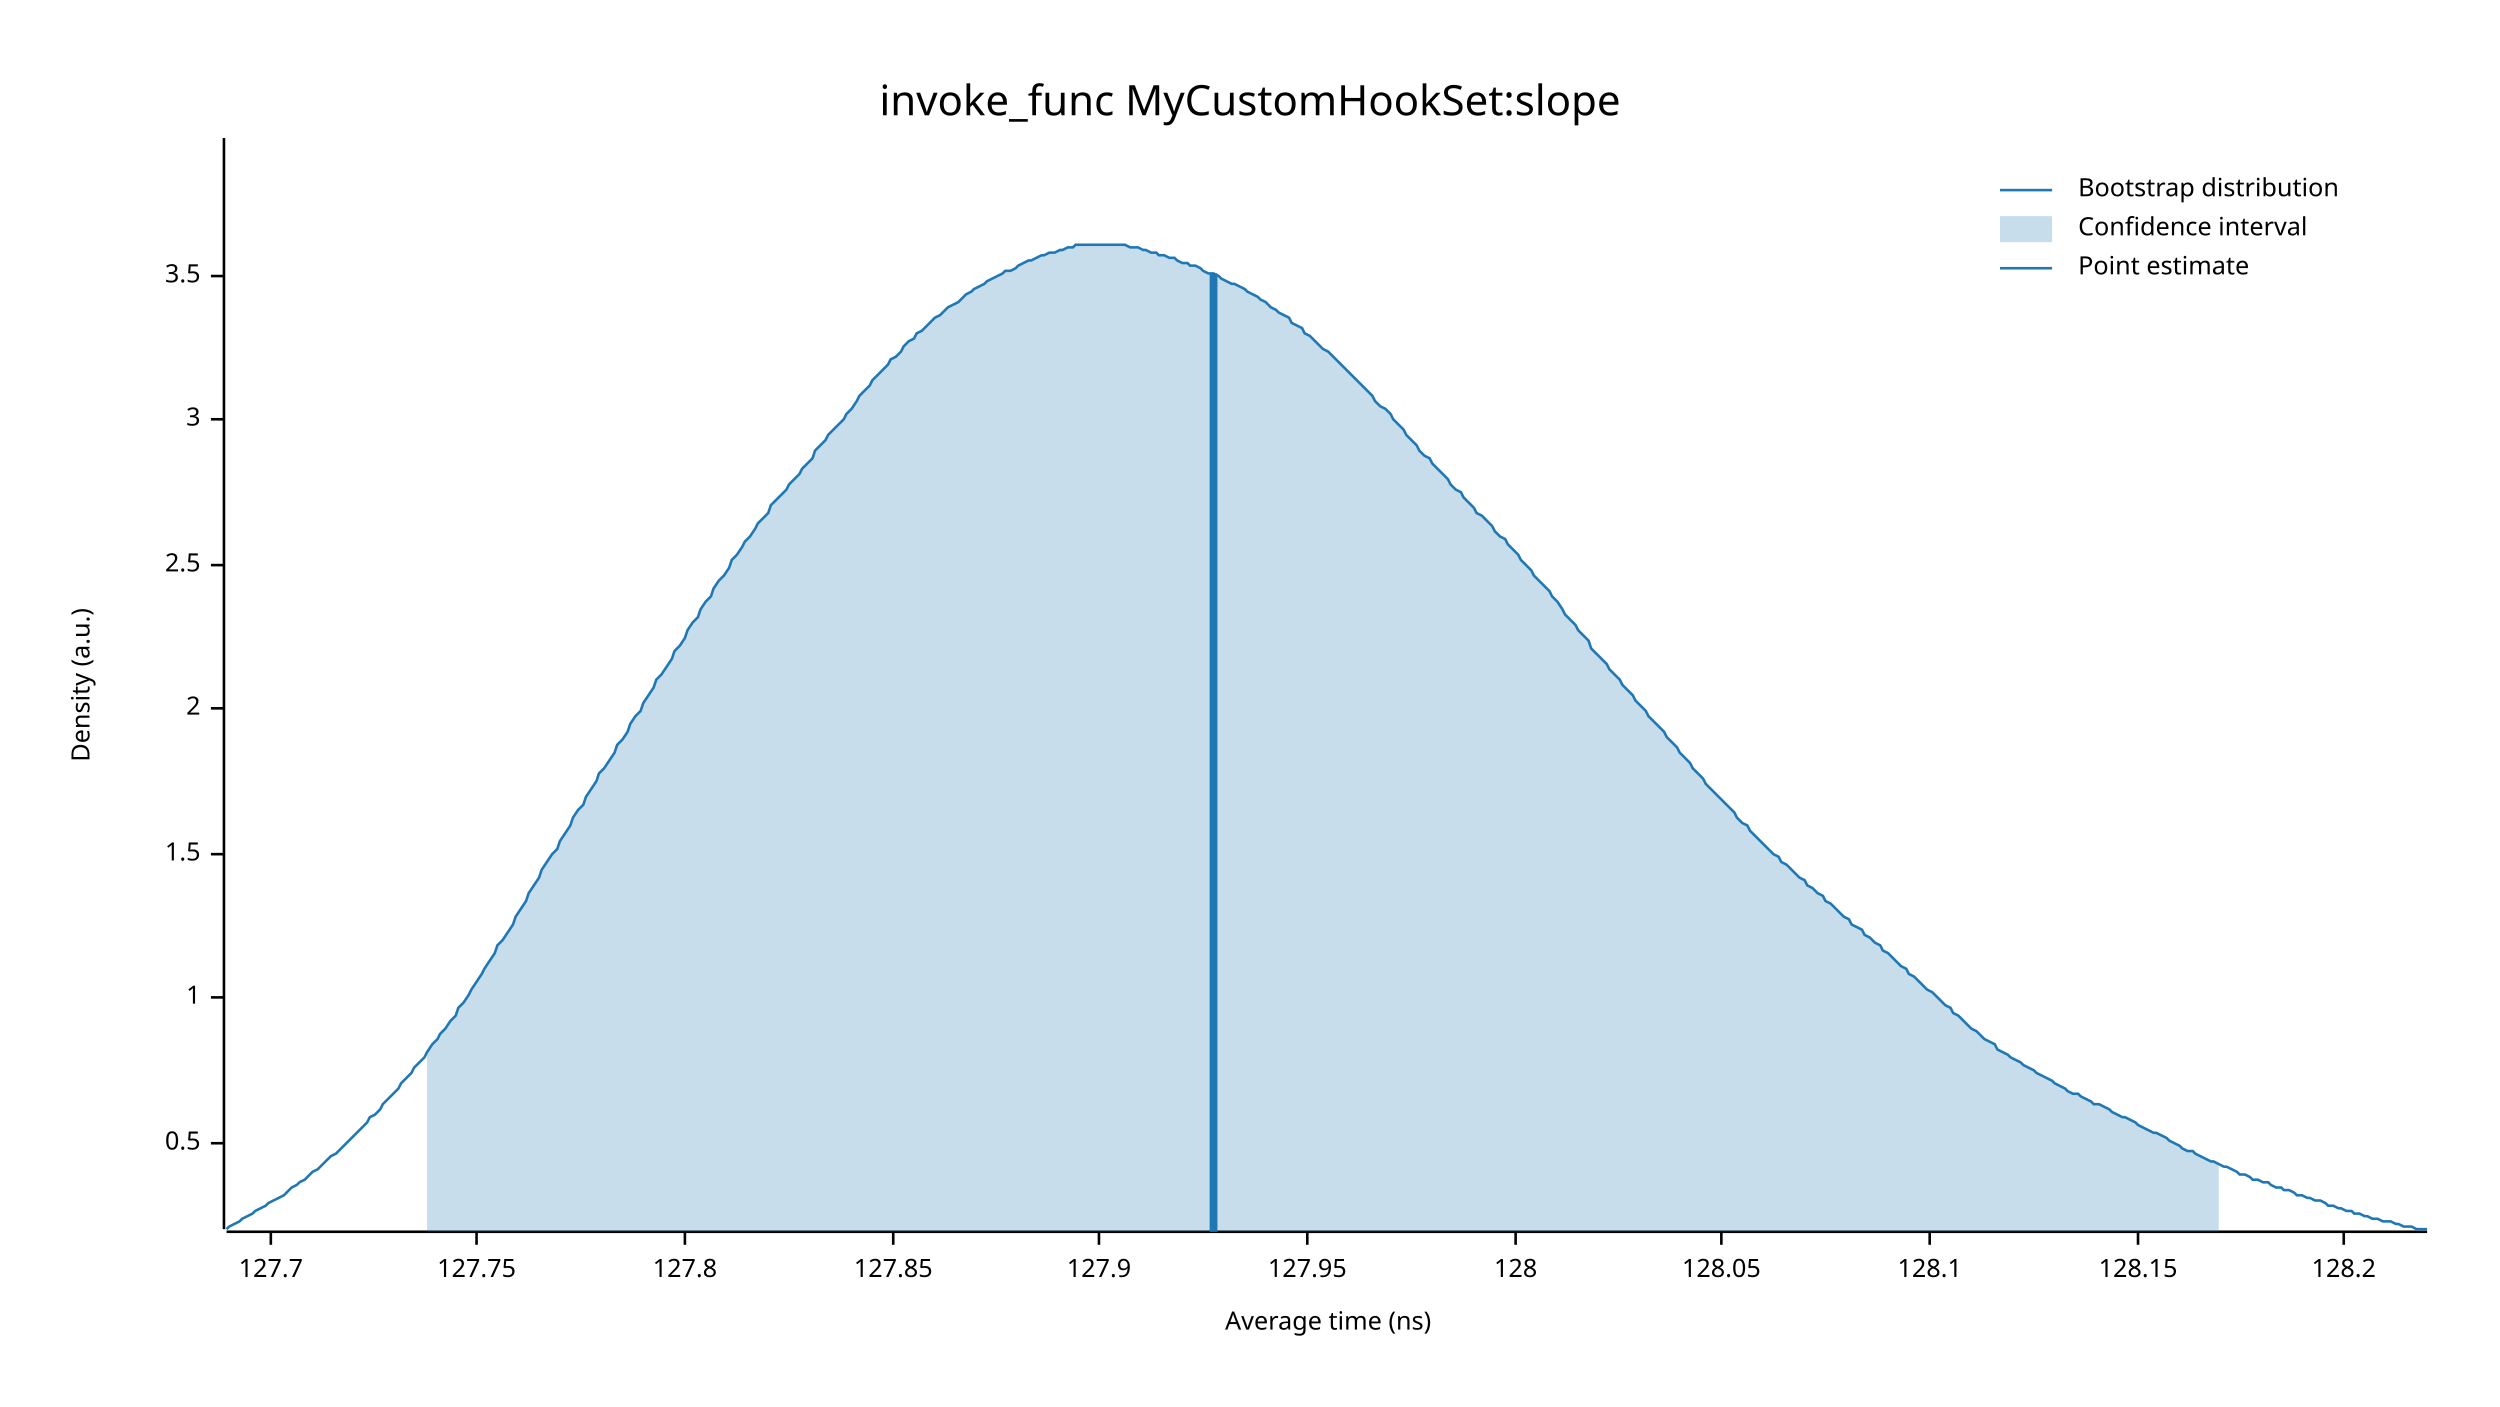
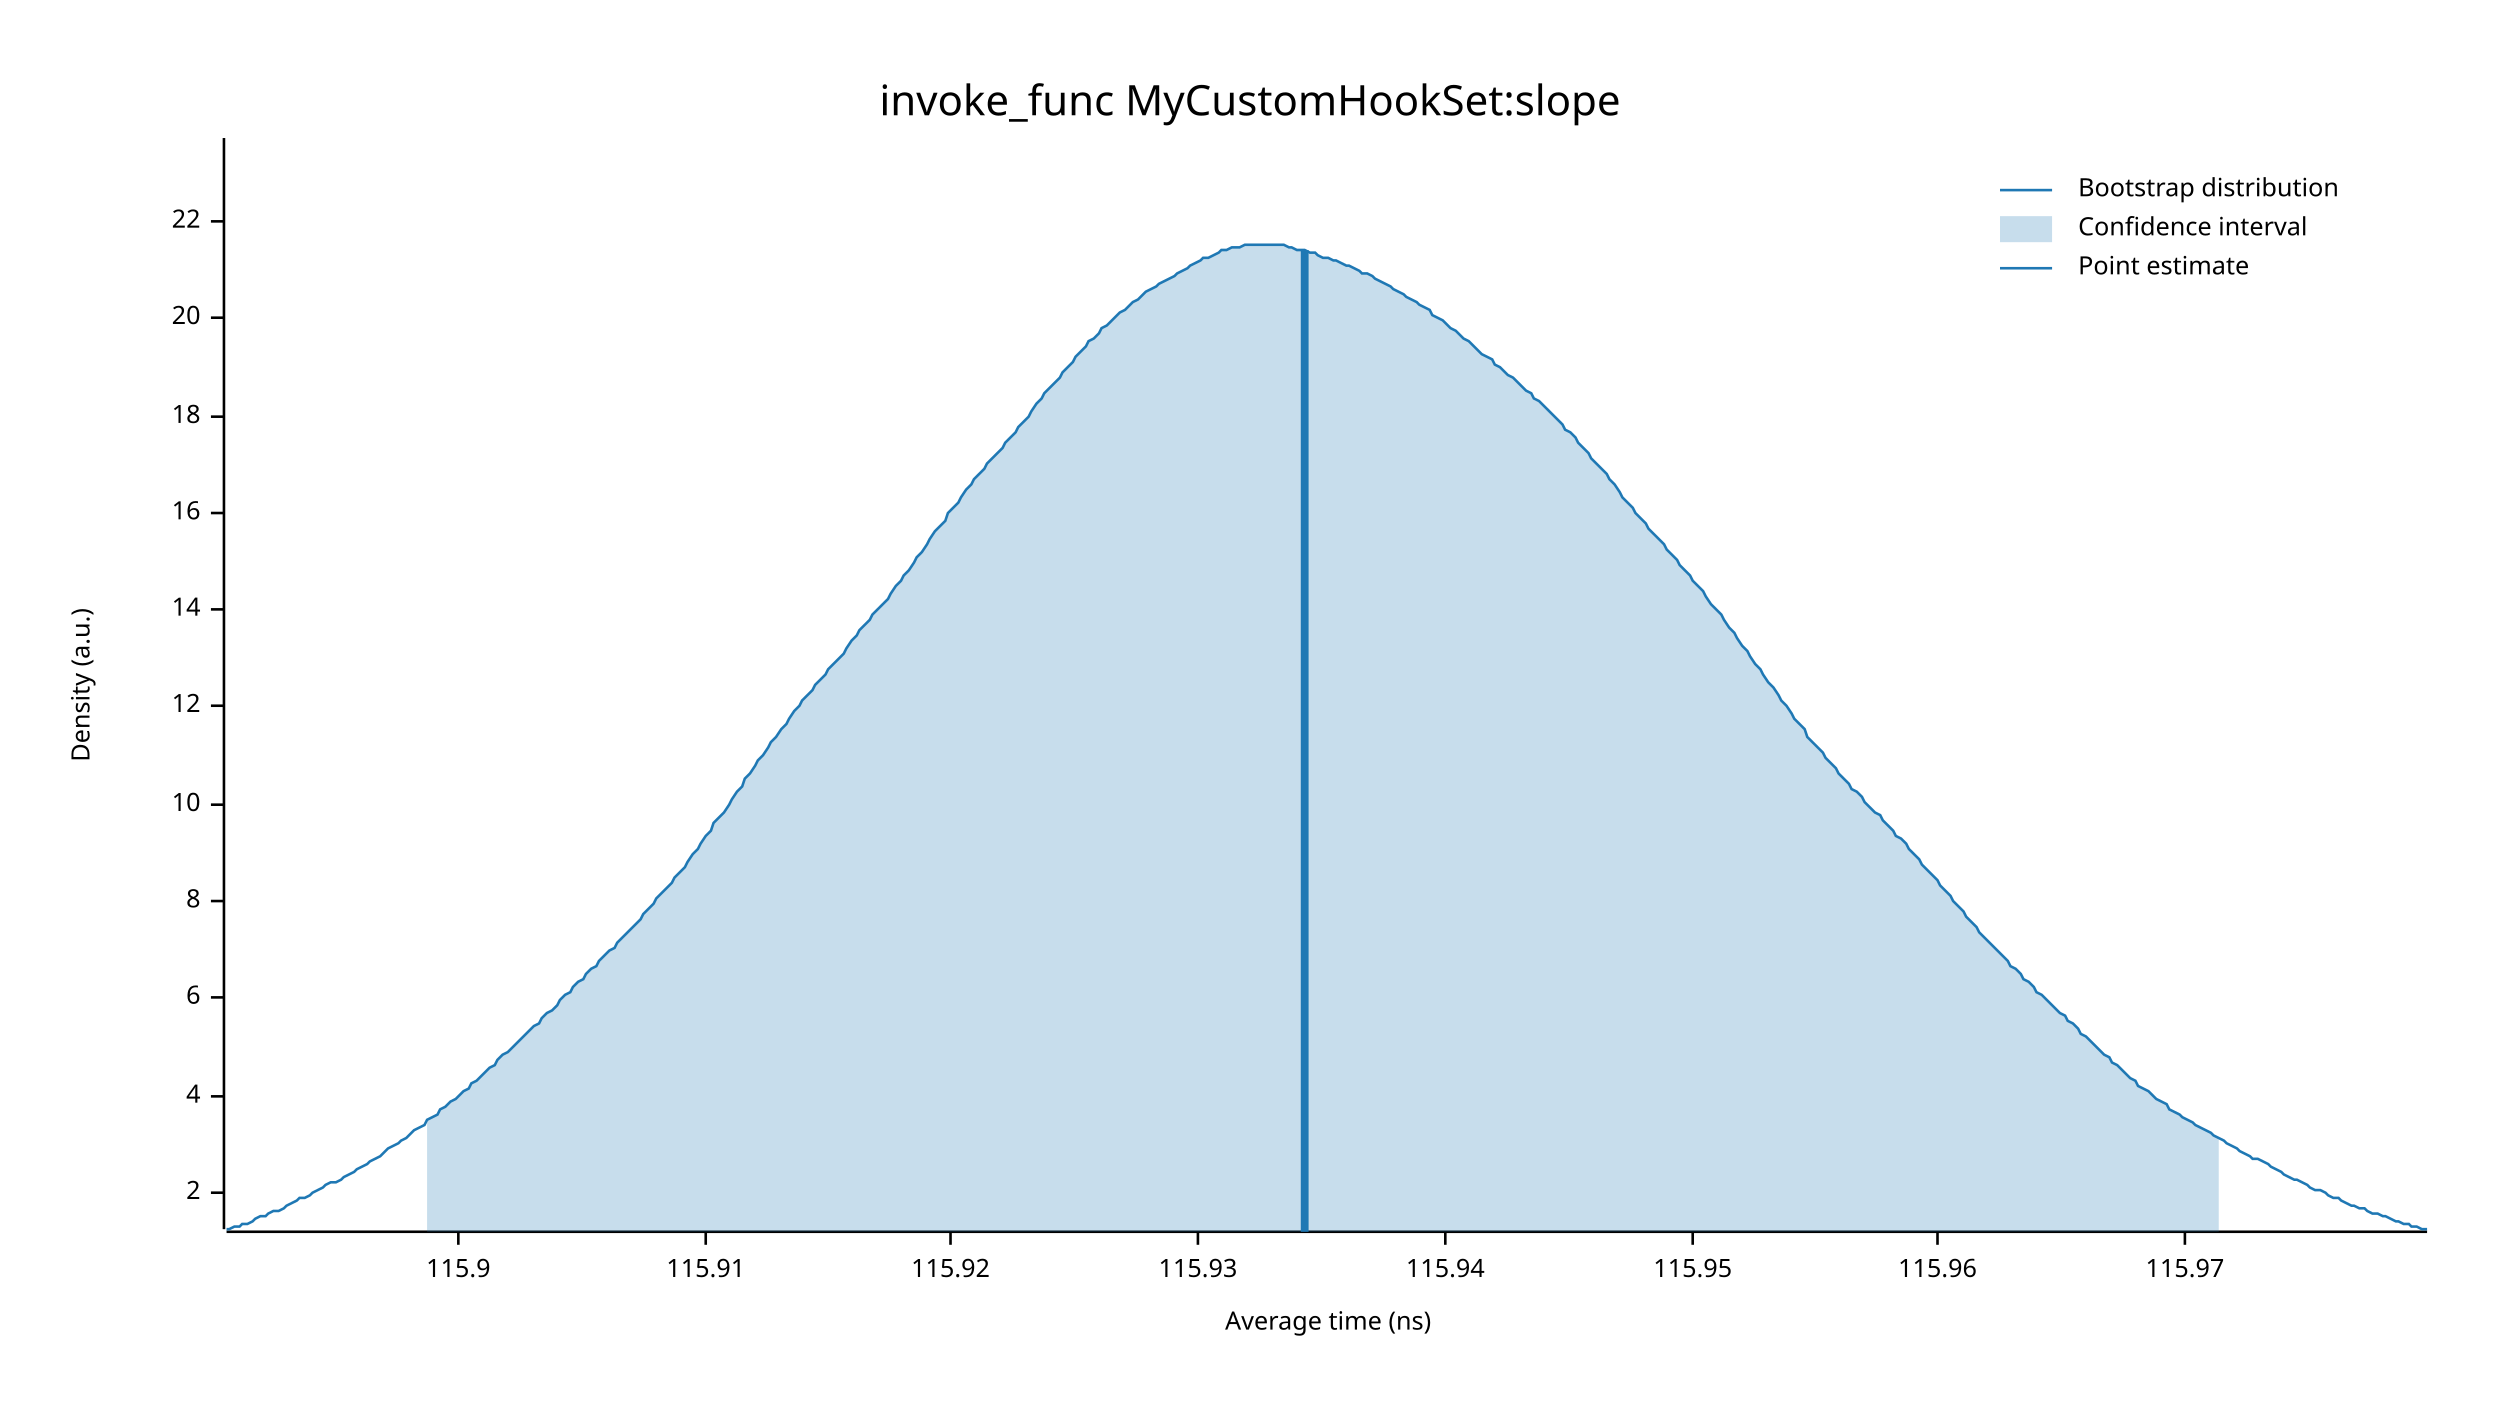
<svg xmlns="http://www.w3.org/2000/svg" width="960" height="540" viewBox="0 0 960 540">
  <text x="480" y="32" dy="0.76em" text-anchor="middle" font-family="sans-serif" font-size="16.129" opacity="1" fill="#000000">
invoke_func MyCustomHookSet:slope
</text>
  <text x="27" y="263" dy="0.76em" text-anchor="middle" font-family="sans-serif" font-size="9.677" opacity="1" fill="#000000" transform="rotate(270, 27, 263)">
Density (a.u.)
</text>
  <text x="510" y="513" dy="-0.5ex" text-anchor="middle" font-family="sans-serif" font-size="9.677" opacity="1" fill="#000000">
Average time (ns)
</text>
  <polyline fill="none" opacity="1" stroke="#000000" stroke-width="1" points="86,53 86,472 " />
-   <text x="77" y="439" dy="0.5ex" text-anchor="end" font-family="sans-serif" font-size="9.677" opacity="1" fill="#000000">
- 0.5
+   <text x="77" y="458" dy="0.5ex" text-anchor="end" font-family="sans-serif" font-size="9.677" opacity="1" fill="#000000">
+ 2
</text>
-   <polyline fill="none" opacity="1" stroke="#000000" stroke-width="1" points="81,439 86,439 " />
+   <polyline fill="none" opacity="1" stroke="#000000" stroke-width="1" points="81,458 86,458 " />
+   <text x="77" y="421" dy="0.5ex" text-anchor="end" font-family="sans-serif" font-size="9.677" opacity="1" fill="#000000">
+ 4
+ </text>
+   <polyline fill="none" opacity="1" stroke="#000000" stroke-width="1" points="81,421 86,421 " />
  <text x="77" y="383" dy="0.5ex" text-anchor="end" font-family="sans-serif" font-size="9.677" opacity="1" fill="#000000">
- 1
+ 6
</text>
  <polyline fill="none" opacity="1" stroke="#000000" stroke-width="1" points="81,383 86,383 " />
-   <text x="77" y="328" dy="0.5ex" text-anchor="end" font-family="sans-serif" font-size="9.677" opacity="1" fill="#000000">
- 1.5
+   <text x="77" y="346" dy="0.5ex" text-anchor="end" font-family="sans-serif" font-size="9.677" opacity="1" fill="#000000">
+ 8
</text>
-   <polyline fill="none" opacity="1" stroke="#000000" stroke-width="1" points="81,328 86,328 " />
-   <text x="77" y="272" dy="0.5ex" text-anchor="end" font-family="sans-serif" font-size="9.677" opacity="1" fill="#000000">
- 2
+   <polyline fill="none" opacity="1" stroke="#000000" stroke-width="1" points="81,346 86,346 " />
+   <text x="77" y="309" dy="0.5ex" text-anchor="end" font-family="sans-serif" font-size="9.677" opacity="1" fill="#000000">
+ 10
</text>
-   <polyline fill="none" opacity="1" stroke="#000000" stroke-width="1" points="81,272 86,272 " />
-   <text x="77" y="217" dy="0.5ex" text-anchor="end" font-family="sans-serif" font-size="9.677" opacity="1" fill="#000000">
- 2.5
+   <polyline fill="none" opacity="1" stroke="#000000" stroke-width="1" points="81,309 86,309 " />
+   <text x="77" y="271" dy="0.5ex" text-anchor="end" font-family="sans-serif" font-size="9.677" opacity="1" fill="#000000">
+ 12
</text>
-   <polyline fill="none" opacity="1" stroke="#000000" stroke-width="1" points="81,217 86,217 " />
-   <text x="77" y="161" dy="0.5ex" text-anchor="end" font-family="sans-serif" font-size="9.677" opacity="1" fill="#000000">
- 3
+   <polyline fill="none" opacity="1" stroke="#000000" stroke-width="1" points="81,271 86,271 " />
+   <text x="77" y="234" dy="0.5ex" text-anchor="end" font-family="sans-serif" font-size="9.677" opacity="1" fill="#000000">
+ 14
</text>
-   <polyline fill="none" opacity="1" stroke="#000000" stroke-width="1" points="81,161 86,161 " />
-   <text x="77" y="106" dy="0.5ex" text-anchor="end" font-family="sans-serif" font-size="9.677" opacity="1" fill="#000000">
- 3.5
+   <polyline fill="none" opacity="1" stroke="#000000" stroke-width="1" points="81,234 86,234 " />
+   <text x="77" y="197" dy="0.5ex" text-anchor="end" font-family="sans-serif" font-size="9.677" opacity="1" fill="#000000">
+ 16
</text>
-   <polyline fill="none" opacity="1" stroke="#000000" stroke-width="1" points="81,106 86,106 " />
+   <polyline fill="none" opacity="1" stroke="#000000" stroke-width="1" points="81,197 86,197 " />
+   <text x="77" y="160" dy="0.5ex" text-anchor="end" font-family="sans-serif" font-size="9.677" opacity="1" fill="#000000">
+ 18
+ </text>
+   <polyline fill="none" opacity="1" stroke="#000000" stroke-width="1" points="81,160 86,160 " />
+   <text x="77" y="122" dy="0.5ex" text-anchor="end" font-family="sans-serif" font-size="9.677" opacity="1" fill="#000000">
+ 20
+ </text>
+   <polyline fill="none" opacity="1" stroke="#000000" stroke-width="1" points="81,122 86,122 " />
+   <text x="77" y="85" dy="0.5ex" text-anchor="end" font-family="sans-serif" font-size="9.677" opacity="1" fill="#000000">
+ 22
+ </text>
+   <polyline fill="none" opacity="1" stroke="#000000" stroke-width="1" points="81,85 86,85 " />
  <polyline fill="none" opacity="1" stroke="#000000" stroke-width="1" points="87,473 932,473 " />
-   <text x="104" y="483" dy="0.76em" text-anchor="middle" font-family="sans-serif" font-size="9.677" opacity="1" fill="#000000">
- 127.7
+   <text x="176" y="483" dy="0.76em" text-anchor="middle" font-family="sans-serif" font-size="9.677" opacity="1" fill="#000000">
+ 115.9
</text>
-   <polyline fill="none" opacity="1" stroke="#000000" stroke-width="1" points="104,473 104,478 " />
-   <text x="183" y="483" dy="0.76em" text-anchor="middle" font-family="sans-serif" font-size="9.677" opacity="1" fill="#000000">
- 127.75
+   <polyline fill="none" opacity="1" stroke="#000000" stroke-width="1" points="176,473 176,478 " />
+   <text x="271" y="483" dy="0.76em" text-anchor="middle" font-family="sans-serif" font-size="9.677" opacity="1" fill="#000000">
+ 115.91
</text>
-   <polyline fill="none" opacity="1" stroke="#000000" stroke-width="1" points="183,473 183,478 " />
-   <text x="263" y="483" dy="0.76em" text-anchor="middle" font-family="sans-serif" font-size="9.677" opacity="1" fill="#000000">
- 127.8
+   <polyline fill="none" opacity="1" stroke="#000000" stroke-width="1" points="271,473 271,478 " />
+   <text x="365" y="483" dy="0.76em" text-anchor="middle" font-family="sans-serif" font-size="9.677" opacity="1" fill="#000000">
+ 115.92
</text>
-   <polyline fill="none" opacity="1" stroke="#000000" stroke-width="1" points="263,473 263,478 " />
-   <text x="343" y="483" dy="0.76em" text-anchor="middle" font-family="sans-serif" font-size="9.677" opacity="1" fill="#000000">
- 127.85
+   <polyline fill="none" opacity="1" stroke="#000000" stroke-width="1" points="365,473 365,478 " />
+   <text x="460" y="483" dy="0.76em" text-anchor="middle" font-family="sans-serif" font-size="9.677" opacity="1" fill="#000000">
+ 115.93
</text>
-   <polyline fill="none" opacity="1" stroke="#000000" stroke-width="1" points="343,473 343,478 " />
-   <text x="422" y="483" dy="0.76em" text-anchor="middle" font-family="sans-serif" font-size="9.677" opacity="1" fill="#000000">
- 127.9
+   <polyline fill="none" opacity="1" stroke="#000000" stroke-width="1" points="460,473 460,478 " />
+   <text x="555" y="483" dy="0.76em" text-anchor="middle" font-family="sans-serif" font-size="9.677" opacity="1" fill="#000000">
+ 115.94
</text>
-   <polyline fill="none" opacity="1" stroke="#000000" stroke-width="1" points="422,473 422,478 " />
-   <text x="502" y="483" dy="0.76em" text-anchor="middle" font-family="sans-serif" font-size="9.677" opacity="1" fill="#000000">
- 127.95
+   <polyline fill="none" opacity="1" stroke="#000000" stroke-width="1" points="555,473 555,478 " />
+   <text x="650" y="483" dy="0.76em" text-anchor="middle" font-family="sans-serif" font-size="9.677" opacity="1" fill="#000000">
+ 115.95
</text>
-   <polyline fill="none" opacity="1" stroke="#000000" stroke-width="1" points="502,473 502,478 " />
-   <text x="582" y="483" dy="0.76em" text-anchor="middle" font-family="sans-serif" font-size="9.677" opacity="1" fill="#000000">
- 128
+   <polyline fill="none" opacity="1" stroke="#000000" stroke-width="1" points="650,473 650,478 " />
+   <text x="744" y="483" dy="0.76em" text-anchor="middle" font-family="sans-serif" font-size="9.677" opacity="1" fill="#000000">
+ 115.96
</text>
-   <polyline fill="none" opacity="1" stroke="#000000" stroke-width="1" points="582,473 582,478 " />
-   <text x="661" y="483" dy="0.76em" text-anchor="middle" font-family="sans-serif" font-size="9.677" opacity="1" fill="#000000">
- 128.05
+   <polyline fill="none" opacity="1" stroke="#000000" stroke-width="1" points="744,473 744,478 " />
+   <text x="839" y="483" dy="0.76em" text-anchor="middle" font-family="sans-serif" font-size="9.677" opacity="1" fill="#000000">
+ 115.97
</text>
-   <polyline fill="none" opacity="1" stroke="#000000" stroke-width="1" points="661,473 661,478 " />
-   <text x="741" y="483" dy="0.76em" text-anchor="middle" font-family="sans-serif" font-size="9.677" opacity="1" fill="#000000">
- 128.1
- </text>
-   <polyline fill="none" opacity="1" stroke="#000000" stroke-width="1" points="741,473 741,478 " />
-   <text x="821" y="483" dy="0.76em" text-anchor="middle" font-family="sans-serif" font-size="9.677" opacity="1" fill="#000000">
- 128.15
- </text>
-   <polyline fill="none" opacity="1" stroke="#000000" stroke-width="1" points="821,473 821,478 " />
-   <text x="900" y="483" dy="0.76em" text-anchor="middle" font-family="sans-serif" font-size="9.677" opacity="1" fill="#000000">
- 128.2
- </text>
-   <polyline fill="none" opacity="1" stroke="#000000" stroke-width="1" points="900,473 900,478 " />
-   <polyline fill="none" opacity="1" stroke="#1F78B4" stroke-width="1" points="87,472 88,471 90,470 92,469 93,468 95,467 97,466 98,465 100,464 102,463 103,462 105,461 107,460 109,459 110,458 112,456 114,455 115,454 117,453 119,451 120,450 122,449 124,447 125,446 127,444 129,443 131,441 132,440 134,438 136,436 137,435 139,433 141,431 142,429 144,428 146,426 147,424 149,422 151,420 153,418 154,416 156,414 158,412 159,410 161,408 163,406 164,404 166,401 168,399 169,397 171,395 173,392 175,390 176,387 178,385 180,382 181,380 183,377 185,374 186,372 188,369 190,366 191,363 193,361 195,358 197,355 198,352 200,349 202,346 203,343 205,340 207,337 208,334 210,331 212,328 214,326 215,323 217,320 219,317 220,314 222,311 224,309 225,306 227,303 229,300 230,297 232,295 234,292 236,289 237,286 239,284 241,281 242,278 244,275 246,273 247,270 249,267 251,264 252,261 254,259 256,256 258,253 259,250 261,248 263,245 264,242 266,239 268,237 269,234 271,231 273,229 274,226 276,223 278,221 280,218 281,215 283,213 285,210 286,208 288,206 290,203 291,201 293,199 295,197 296,194 298,192 300,190 302,188 303,186 305,184 307,182 308,180 310,178 312,176 313,173 315,171 317,169 318,167 320,165 322,163 324,161 325,159 327,157 329,154 330,152 332,150 334,148 335,146 337,144 339,142 341,140 342,138 344,137 346,135 347,133 349,131 351,130 352,128 354,127 356,125 357,124 359,122 361,121 363,119 364,118 366,117 368,116 369,115 371,113 373,112 374,111 376,110 378,109 379,108 381,107 383,106 385,105 386,104 388,104 390,103 391,102 393,101 395,100 396,100 398,99 400,98 401,98 403,97 405,97 407,96 408,96 410,95 412,95 413,94 415,94 417,94 418,94 420,94 422,94 423,94 425,94 427,94 429,94 430,94 432,94 434,95 435,95 437,95 439,96 440,96 442,97 444,97 445,98 447,98 449,99 451,99 452,100 454,101 456,101 457,102 459,102 461,103 462,104 464,105 466,105 468,106 469,107 471,108 473,109 474,109 476,110 478,111 479,112 481,113 483,114 484,115 486,116 488,118 490,119 491,120 493,121 495,122 496,124 498,125 500,126 501,128 503,129 505,131 506,132 508,134 510,135 512,137 513,138 515,140 517,142 518,143 520,145 522,147 523,148 525,150 527,152 528,154 530,156 532,157 534,159 535,161 537,163 539,165 540,167 542,169 544,171 545,173 547,175 549,176 550,178 552,180 554,182 556,184 557,186 559,188 561,189 562,191 564,193 566,195 567,197 569,198 571,200 573,202 574,204 576,206 578,207 579,209 581,211 583,213 584,215 586,217 588,219 589,221 591,223 593,225 595,227 596,229 598,231 600,234 601,236 603,238 605,240 606,242 608,244 610,246 611,249 613,251 615,253 617,255 618,257 620,259 622,261 623,263 625,265 627,267 628,269 630,271 632,273 633,275 635,277 637,279 639,281 640,283 642,285 644,287 645,289 647,291 649,293 650,295 652,297 654,299 655,301 657,303 659,305 661,307 662,308 664,310 666,312 667,314 669,316 671,317 672,319 674,321 676,323 677,324 679,326 681,328 683,329 684,331 686,332 688,334 689,335 691,337 693,338 694,340 696,341 698,343 700,344 701,346 703,347 705,349 706,350 708,352 710,353 711,355 713,356 715,357 716,359 718,360 720,362 722,363 723,365 725,366 727,368 728,369 730,371 732,372 733,374 735,375 737,377 738,378 740,380 742,381 744,383 745,384 747,386 749,387 750,389 752,390 754,392 755,393 757,395 759,396 760,397 762,399 764,400 766,401 767,403 769,404 771,405 772,406 774,407 776,408 777,409 779,410 781,411 782,412 784,413 786,414 788,415 789,416 791,417 793,418 794,419 796,420 798,420 799,421 801,422 803,423 804,424 806,424 808,425 810,426 811,427 813,428 815,429 816,429 818,430 820,431 821,432 823,433 825,434 827,435 828,435 830,436 832,437 833,438 835,439 837,440 838,441 840,442 842,442 843,443 845,444 847,445 849,446 850,446 852,447 854,448 855,448 857,449 859,450 860,451 862,451 864,452 865,453 867,453 869,454 871,454 872,455 874,456 876,456 877,457 879,457 881,458 882,459 884,459 886,460 887,460 889,461 891,461 893,462 894,463 896,463 898,464 899,464 901,465 903,465 904,466 906,466 908,467 909,467 911,468 913,468 915,469 916,469 918,469 920,470 921,470 923,471 925,471 926,471 928,472 930,472 932,472 " />
-   <polygon opacity="0.25" fill="#1F78B4" points="164,404 166,401 168,399 169,397 171,395 173,392 175,390 176,387 178,385 180,382 181,380 183,377 185,374 186,372 188,369 190,366 191,363 193,361 195,358 197,355 198,352 200,349 202,346 203,343 205,340 207,337 208,334 210,331 212,328 214,326 215,323 217,320 219,317 220,314 222,311 224,309 225,306 227,303 229,300 230,297 232,295 234,292 236,289 237,286 239,284 241,281 242,278 244,275 246,273 247,270 249,267 251,264 252,261 254,259 256,256 258,253 259,250 261,248 263,245 264,242 266,239 268,237 269,234 271,231 273,229 274,226 276,223 278,221 280,218 281,215 283,213 285,210 286,208 288,206 290,203 291,201 293,199 295,197 296,194 298,192 300,190 302,188 303,186 305,184 307,182 308,180 310,178 312,176 313,173 315,171 317,169 318,167 320,165 322,163 324,161 325,159 327,157 329,154 330,152 332,150 334,148 335,146 337,144 339,142 341,140 342,138 344,137 346,135 347,133 349,131 351,130 352,128 354,127 356,125 357,124 359,122 361,121 363,119 364,118 366,117 368,116 369,115 371,113 373,112 374,111 376,110 378,109 379,108 381,107 383,106 385,105 386,104 388,104 390,103 391,102 393,101 395,100 396,100 398,99 400,98 401,98 403,97 405,97 407,96 408,96 410,95 412,95 413,94 415,94 417,94 418,94 420,94 422,94 423,94 425,94 427,94 429,94 430,94 432,94 434,95 435,95 437,95 439,96 440,96 442,97 444,97 445,98 447,98 449,99 451,99 452,100 454,101 456,101 457,102 459,102 461,103 462,104 464,105 466,105 468,106 469,107 471,108 473,109 474,109 476,110 478,111 479,112 481,113 483,114 484,115 486,116 488,118 490,119 491,120 493,121 495,122 496,124 498,125 500,126 501,128 503,129 505,131 506,132 508,134 510,135 512,137 513,138 515,140 517,142 518,143 520,145 522,147 523,148 525,150 527,152 528,154 530,156 532,157 534,159 535,161 537,163 539,165 540,167 542,169 544,171 545,173 547,175 549,176 550,178 552,180 554,182 556,184 557,186 559,188 561,189 562,191 564,193 566,195 567,197 569,198 571,200 573,202 574,204 576,206 578,207 579,209 581,211 583,213 584,215 586,217 588,219 589,221 591,223 593,225 595,227 596,229 598,231 600,234 601,236 603,238 605,240 606,242 608,244 610,246 611,249 613,251 615,253 617,255 618,257 620,259 622,261 623,263 625,265 627,267 628,269 630,271 632,273 633,275 635,277 637,279 639,281 640,283 642,285 644,287 645,289 647,291 649,293 650,295 652,297 654,299 655,301 657,303 659,305 661,307 662,308 664,310 666,312 667,314 669,316 671,317 672,319 674,321 676,323 677,324 679,326 681,328 683,329 684,331 686,332 688,334 689,335 691,337 693,338 694,340 696,341 698,343 700,344 701,346 703,347 705,349 706,350 708,352 710,353 711,355 713,356 715,357 716,359 718,360 720,362 722,363 723,365 725,366 727,368 728,369 730,371 732,372 733,374 735,375 737,377 738,378 740,380 742,381 744,383 745,384 747,386 749,387 750,389 752,390 754,392 755,393 757,395 759,396 760,397 762,399 764,400 766,401 767,403 769,404 771,405 772,406 774,407 776,408 777,409 779,410 781,411 782,412 784,413 786,414 788,415 789,416 791,417 793,418 794,419 796,420 798,420 799,421 801,422 803,423 804,424 806,424 808,425 810,426 811,427 813,428 815,429 816,429 818,430 820,431 821,432 823,433 825,434 827,435 828,435 830,436 832,437 833,438 835,439 837,440 838,441 840,442 842,442 843,443 845,444 847,445 849,446 850,446 852,447 852,473 164,473 " />
-   <polyline fill="none" opacity="1" stroke="#1F78B4" stroke-width="3" points="466,473 466,105 " />
+   <polyline fill="none" opacity="1" stroke="#000000" stroke-width="1" points="839,473 839,478 " />
+   <polyline fill="none" opacity="1" stroke="#1F78B4" stroke-width="1" points="87,472 88,472 90,471 92,471 93,470 95,470 97,469 98,468 100,467 102,467 103,466 105,465 107,465 109,464 110,463 112,462 114,461 115,460 117,460 119,459 120,458 122,457 124,456 125,455 127,454 129,454 131,453 132,452 134,451 136,450 137,449 139,448 141,447 142,446 144,445 146,444 147,443 149,441 151,440 153,439 154,438 156,437 158,435 159,434 161,433 163,432 164,430 166,429 168,428 169,426 171,425 173,423 175,422 176,421 178,419 180,418 181,416 183,415 185,413 186,412 188,410 190,409 191,407 193,405 195,404 197,402 198,401 200,399 202,397 203,396 205,394 207,393 208,391 210,389 212,388 214,386 215,384 217,382 219,381 220,379 222,377 224,376 225,374 227,372 229,371 230,369 232,367 234,365 236,364 237,362 239,360 241,358 242,357 244,355 246,353 247,351 249,349 251,347 252,345 254,343 256,341 258,339 259,337 261,335 263,333 264,331 266,328 268,326 269,324 271,321 273,319 274,316 276,314 278,312 280,309 281,307 283,304 285,302 286,299 288,297 290,294 291,292 293,290 295,287 296,285 298,283 300,280 302,278 303,276 305,273 307,271 308,269 310,267 312,265 313,263 315,261 317,259 318,257 320,255 322,253 324,251 325,249 327,246 329,244 330,242 332,240 334,238 335,236 337,234 339,232 341,230 342,228 344,225 346,223 347,221 349,219 351,216 352,214 354,212 356,209 357,207 359,204 361,202 363,200 364,197 366,195 368,193 369,191 371,188 373,186 374,184 376,182 378,180 379,178 381,176 383,174 385,172 386,170 388,168 390,166 391,164 393,162 395,160 396,158 398,155 400,153 401,151 403,149 405,147 407,145 408,143 410,141 412,139 413,137 415,135 417,133 418,131 420,130 422,128 423,126 425,125 427,123 429,121 430,120 432,119 434,117 435,116 437,115 439,113 440,112 442,111 444,110 445,109 447,108 449,107 451,106 452,105 454,104 456,103 457,102 459,101 461,100 462,99 464,99 466,98 468,97 469,96 471,96 473,95 474,95 476,95 478,94 479,94 481,94 483,94 484,94 486,94 488,94 490,94 491,94 493,94 495,95 496,95 498,96 500,96 501,96 503,97 505,97 506,98 508,99 510,99 512,100 513,100 515,101 517,102 518,102 520,103 522,104 523,105 525,105 527,106 528,107 530,108 532,109 534,110 535,111 537,112 539,113 540,114 542,115 544,116 545,117 547,118 549,119 550,121 552,122 554,123 556,125 557,126 559,127 561,129 562,130 564,131 566,133 567,134 569,136 571,137 573,138 574,140 576,141 578,143 579,144 581,145 583,147 584,148 586,150 588,151 589,153 591,154 593,156 595,158 596,159 598,161 600,163 601,165 603,166 605,168 606,170 608,172 610,174 611,176 613,178 615,180 617,182 618,184 620,186 622,189 623,191 625,193 627,195 628,197 630,199 632,201 633,203 635,205 637,207 639,209 640,211 642,213 644,215 645,217 647,219 649,221 650,223 652,225 654,227 655,229 657,232 659,234 661,236 662,238 664,241 666,243 667,245 669,248 671,250 672,252 674,255 676,257 677,259 679,262 681,264 683,267 684,269 686,271 688,274 689,276 691,278 693,280 694,283 696,285 698,287 700,289 701,291 703,293 705,295 706,297 708,299 710,301 711,303 713,304 715,306 716,308 718,310 720,312 722,313 723,315 725,317 727,319 728,321 730,322 732,324 733,326 735,328 737,330 738,332 740,334 742,336 744,338 745,340 747,342 749,344 750,346 752,348 754,350 755,352 757,354 759,356 760,358 762,360 764,362 766,364 767,365 769,367 771,369 772,371 774,372 776,374 777,376 779,377 781,379 782,381 784,382 786,384 788,386 789,387 791,389 793,390 794,392 796,393 798,395 799,397 801,398 803,400 804,401 806,403 808,405 810,406 811,408 813,409 815,411 816,412 818,414 820,415 821,417 823,418 825,419 827,421 828,422 830,423 832,424 833,426 835,427 837,428 838,429 840,430 842,431 843,432 845,433 847,434 849,435 850,436 852,437 854,438 855,439 857,440 859,441 860,442 862,443 864,444 865,445 867,445 869,446 871,447 872,448 874,449 876,450 877,451 879,452 881,453 882,453 884,454 886,455 887,456 889,457 891,457 893,458 894,459 896,460 898,460 899,461 901,462 903,463 904,463 906,464 908,464 909,465 911,466 913,466 915,467 916,467 918,468 920,469 921,469 923,470 925,470 926,471 928,471 930,472 932,472 " />
+   <polygon opacity="0.25" fill="#1F78B4" points="164,430 166,429 168,428 169,426 171,425 173,423 175,422 176,421 178,419 180,418 181,416 183,415 185,413 186,412 188,410 190,409 191,407 193,405 195,404 197,402 198,401 200,399 202,397 203,396 205,394 207,393 208,391 210,389 212,388 214,386 215,384 217,382 219,381 220,379 222,377 224,376 225,374 227,372 229,371 230,369 232,367 234,365 236,364 237,362 239,360 241,358 242,357 244,355 246,353 247,351 249,349 251,347 252,345 254,343 256,341 258,339 259,337 261,335 263,333 264,331 266,328 268,326 269,324 271,321 273,319 274,316 276,314 278,312 280,309 281,307 283,304 285,302 286,299 288,297 290,294 291,292 293,290 295,287 296,285 298,283 300,280 302,278 303,276 305,273 307,271 308,269 310,267 312,265 313,263 315,261 317,259 318,257 320,255 322,253 324,251 325,249 327,246 329,244 330,242 332,240 334,238 335,236 337,234 339,232 341,230 342,228 344,225 346,223 347,221 349,219 351,216 352,214 354,212 356,209 357,207 359,204 361,202 363,200 364,197 366,195 368,193 369,191 371,188 373,186 374,184 376,182 378,180 379,178 381,176 383,174 385,172 386,170 388,168 390,166 391,164 393,162 395,160 396,158 398,155 400,153 401,151 403,149 405,147 407,145 408,143 410,141 412,139 413,137 415,135 417,133 418,131 420,130 422,128 423,126 425,125 427,123 429,121 430,120 432,119 434,117 435,116 437,115 439,113 440,112 442,111 444,110 445,109 447,108 449,107 451,106 452,105 454,104 456,103 457,102 459,101 461,100 462,99 464,99 466,98 468,97 469,96 471,96 473,95 474,95 476,95 478,94 479,94 481,94 483,94 484,94 486,94 488,94 490,94 491,94 493,94 495,95 496,95 498,96 500,96 501,96 503,97 505,97 506,98 508,99 510,99 512,100 513,100 515,101 517,102 518,102 520,103 522,104 523,105 525,105 527,106 528,107 530,108 532,109 534,110 535,111 537,112 539,113 540,114 542,115 544,116 545,117 547,118 549,119 550,121 552,122 554,123 556,125 557,126 559,127 561,129 562,130 564,131 566,133 567,134 569,136 571,137 573,138 574,140 576,141 578,143 579,144 581,145 583,147 584,148 586,150 588,151 589,153 591,154 593,156 595,158 596,159 598,161 600,163 601,165 603,166 605,168 606,170 608,172 610,174 611,176 613,178 615,180 617,182 618,184 620,186 622,189 623,191 625,193 627,195 628,197 630,199 632,201 633,203 635,205 637,207 639,209 640,211 642,213 644,215 645,217 647,219 649,221 650,223 652,225 654,227 655,229 657,232 659,234 661,236 662,238 664,241 666,243 667,245 669,248 671,250 672,252 674,255 676,257 677,259 679,262 681,264 683,267 684,269 686,271 688,274 689,276 691,278 693,280 694,283 696,285 698,287 700,289 701,291 703,293 705,295 706,297 708,299 710,301 711,303 713,304 715,306 716,308 718,310 720,312 722,313 723,315 725,317 727,319 728,321 730,322 732,324 733,326 735,328 737,330 738,332 740,334 742,336 744,338 745,340 747,342 749,344 750,346 752,348 754,350 755,352 757,354 759,356 760,358 762,360 764,362 766,364 767,365 769,367 771,369 772,371 774,372 776,374 777,376 779,377 781,379 782,381 784,382 786,384 788,386 789,387 791,389 793,390 794,392 796,393 798,395 799,397 801,398 803,400 804,401 806,403 808,405 810,406 811,408 813,409 815,411 816,412 818,414 820,415 821,417 823,418 825,419 827,421 828,422 830,423 832,424 833,426 835,427 837,428 838,429 840,430 842,431 843,432 845,433 847,434 849,435 850,436 852,437 852,473 164,473 " />
+   <polyline fill="none" opacity="1" stroke="#1F78B4" stroke-width="3" points="501,473 501,96 " />
  <text x="798" y="68" dy="0.76em" text-anchor="start" font-family="sans-serif" font-size="9.677" opacity="1" fill="#000000">
Bootstrap distribution
</text>
  <text x="798" y="83" dy="0.76em" text-anchor="start" font-family="sans-serif" font-size="9.677" opacity="1" fill="#000000">
Confidence interval
</text>
  <text x="798" y="98" dy="0.76em" text-anchor="start" font-family="sans-serif" font-size="9.677" opacity="1" fill="#000000">
Point estimate
</text>
  <polyline fill="none" opacity="1" stroke="#1F78B4" stroke-width="1" points="768,73 788,73 " />
  <rect x="768" y="83" width="20" height="10" opacity="0.25" fill="#1F78B4" stroke="none" />
  <polyline fill="none" opacity="1" stroke="#1F78B4" stroke-width="1" points="768,103 788,103 " />
</svg>
